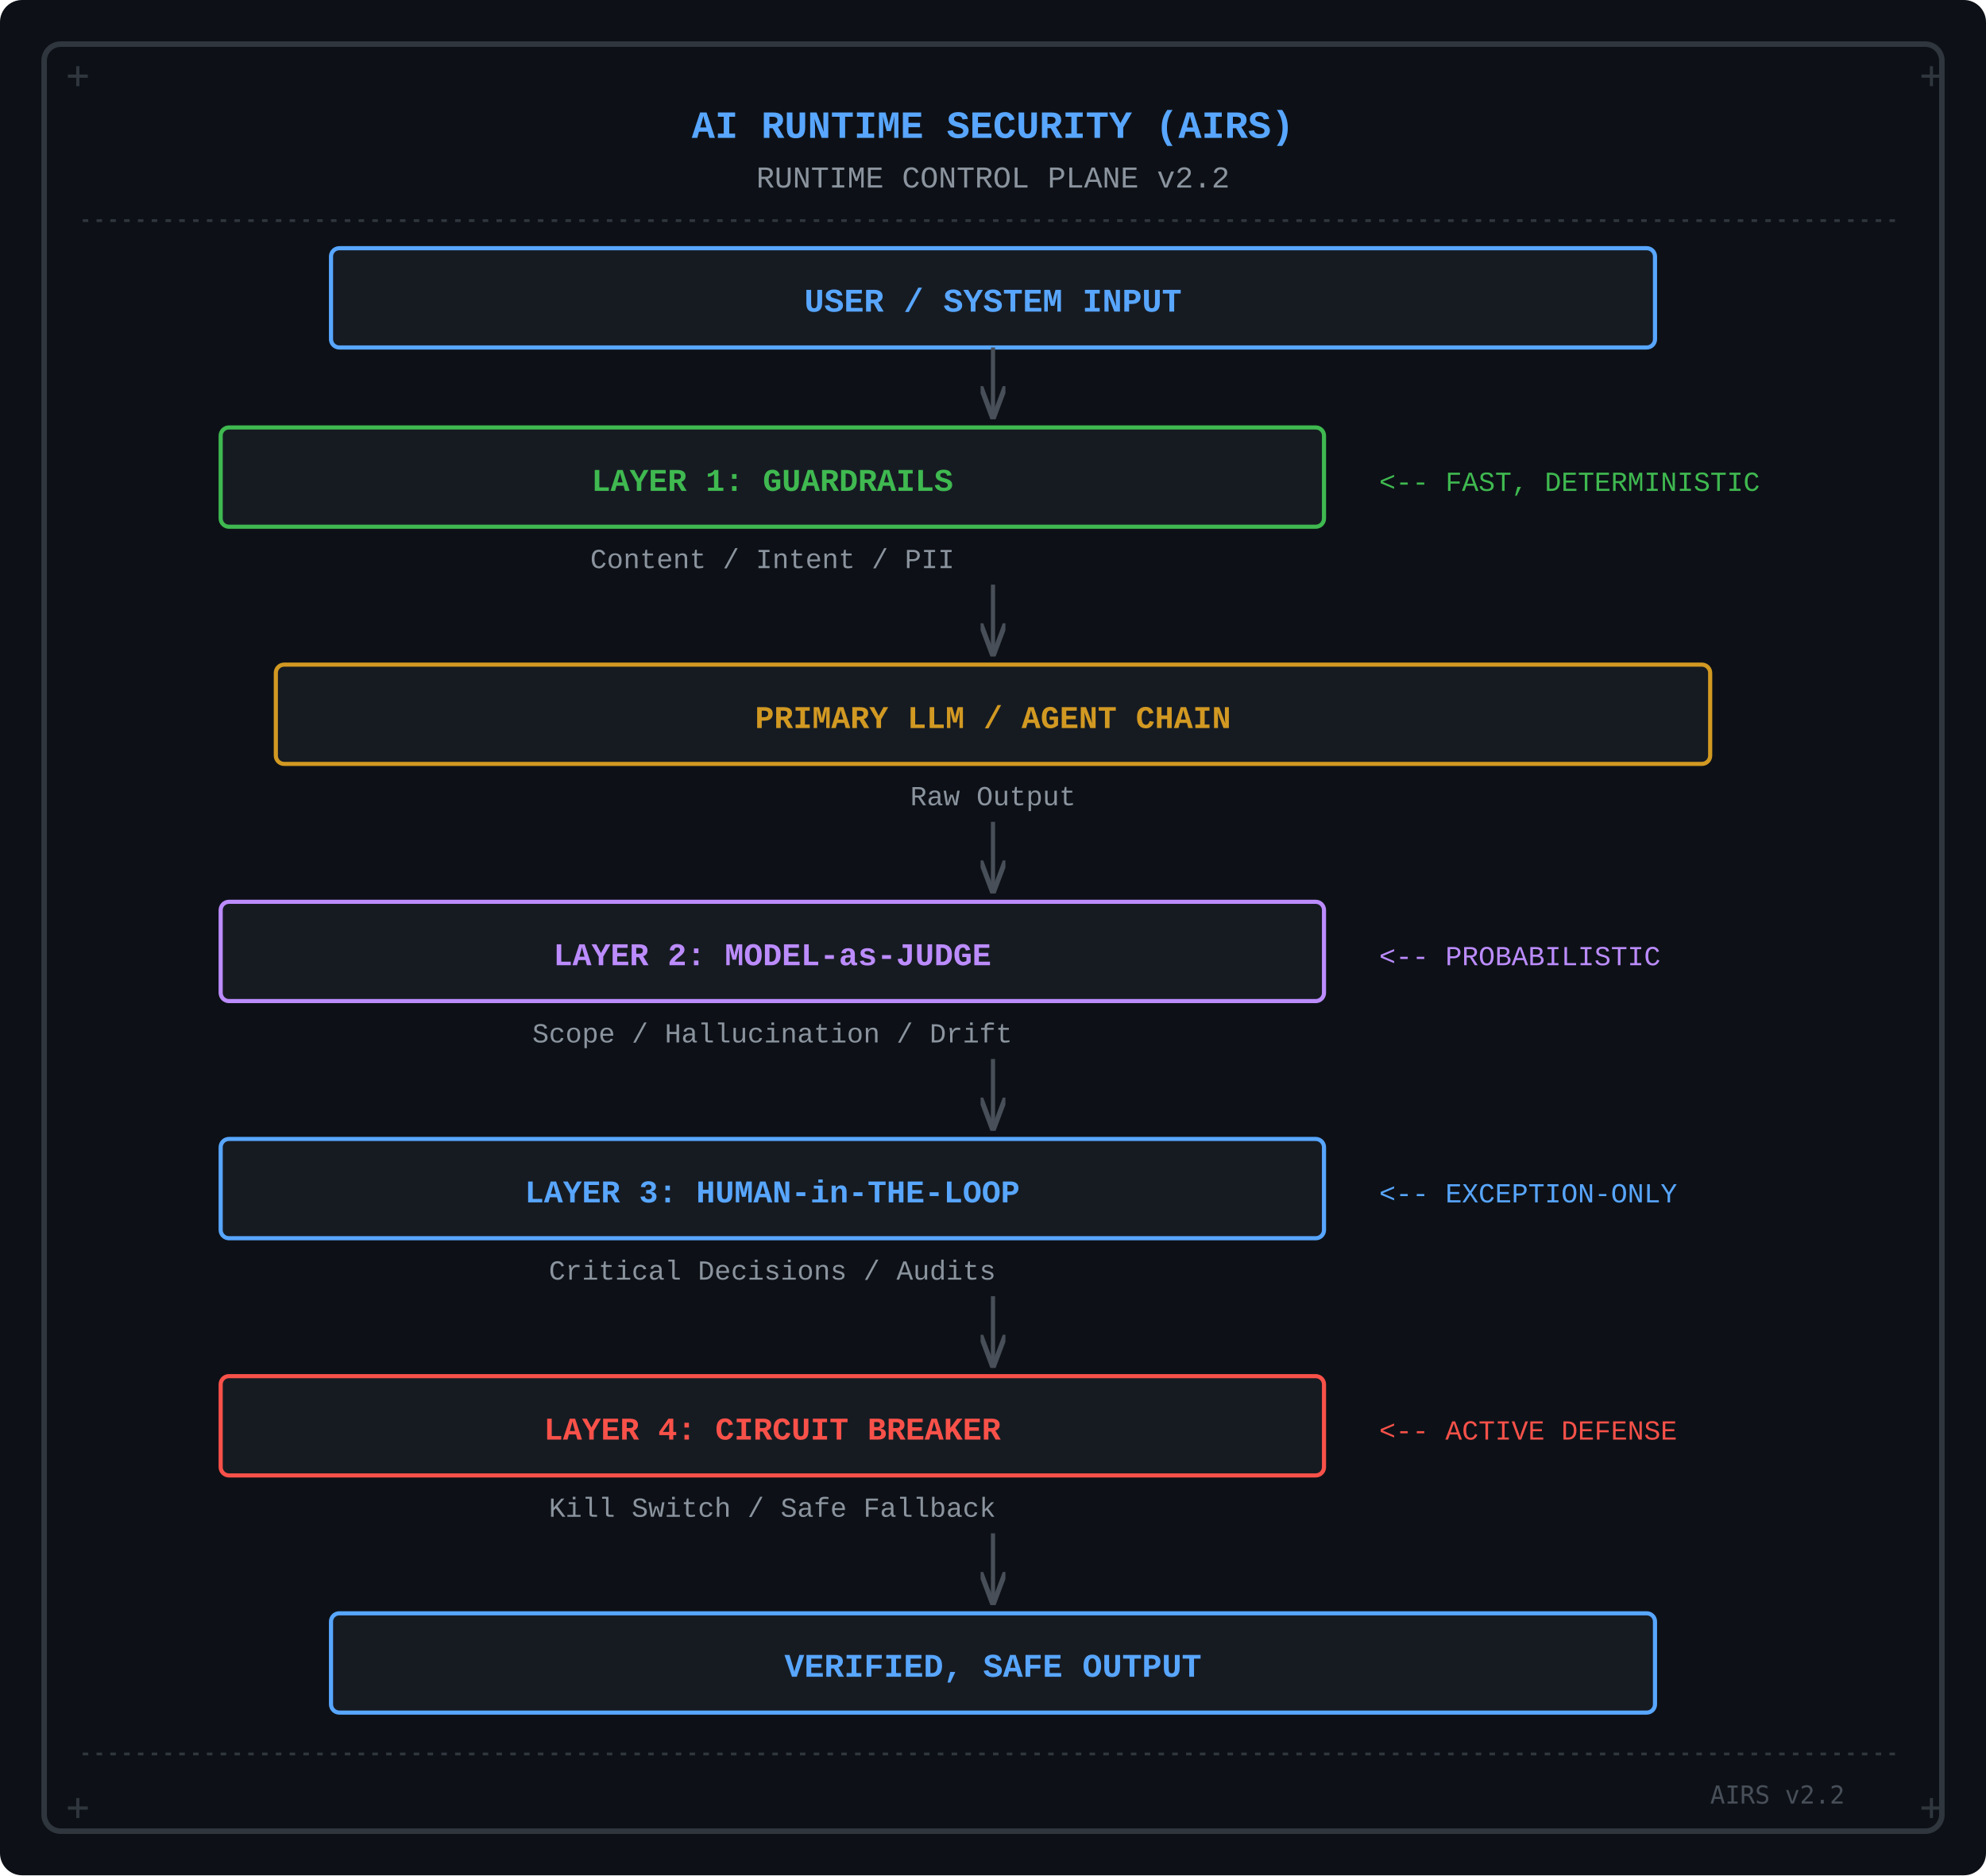
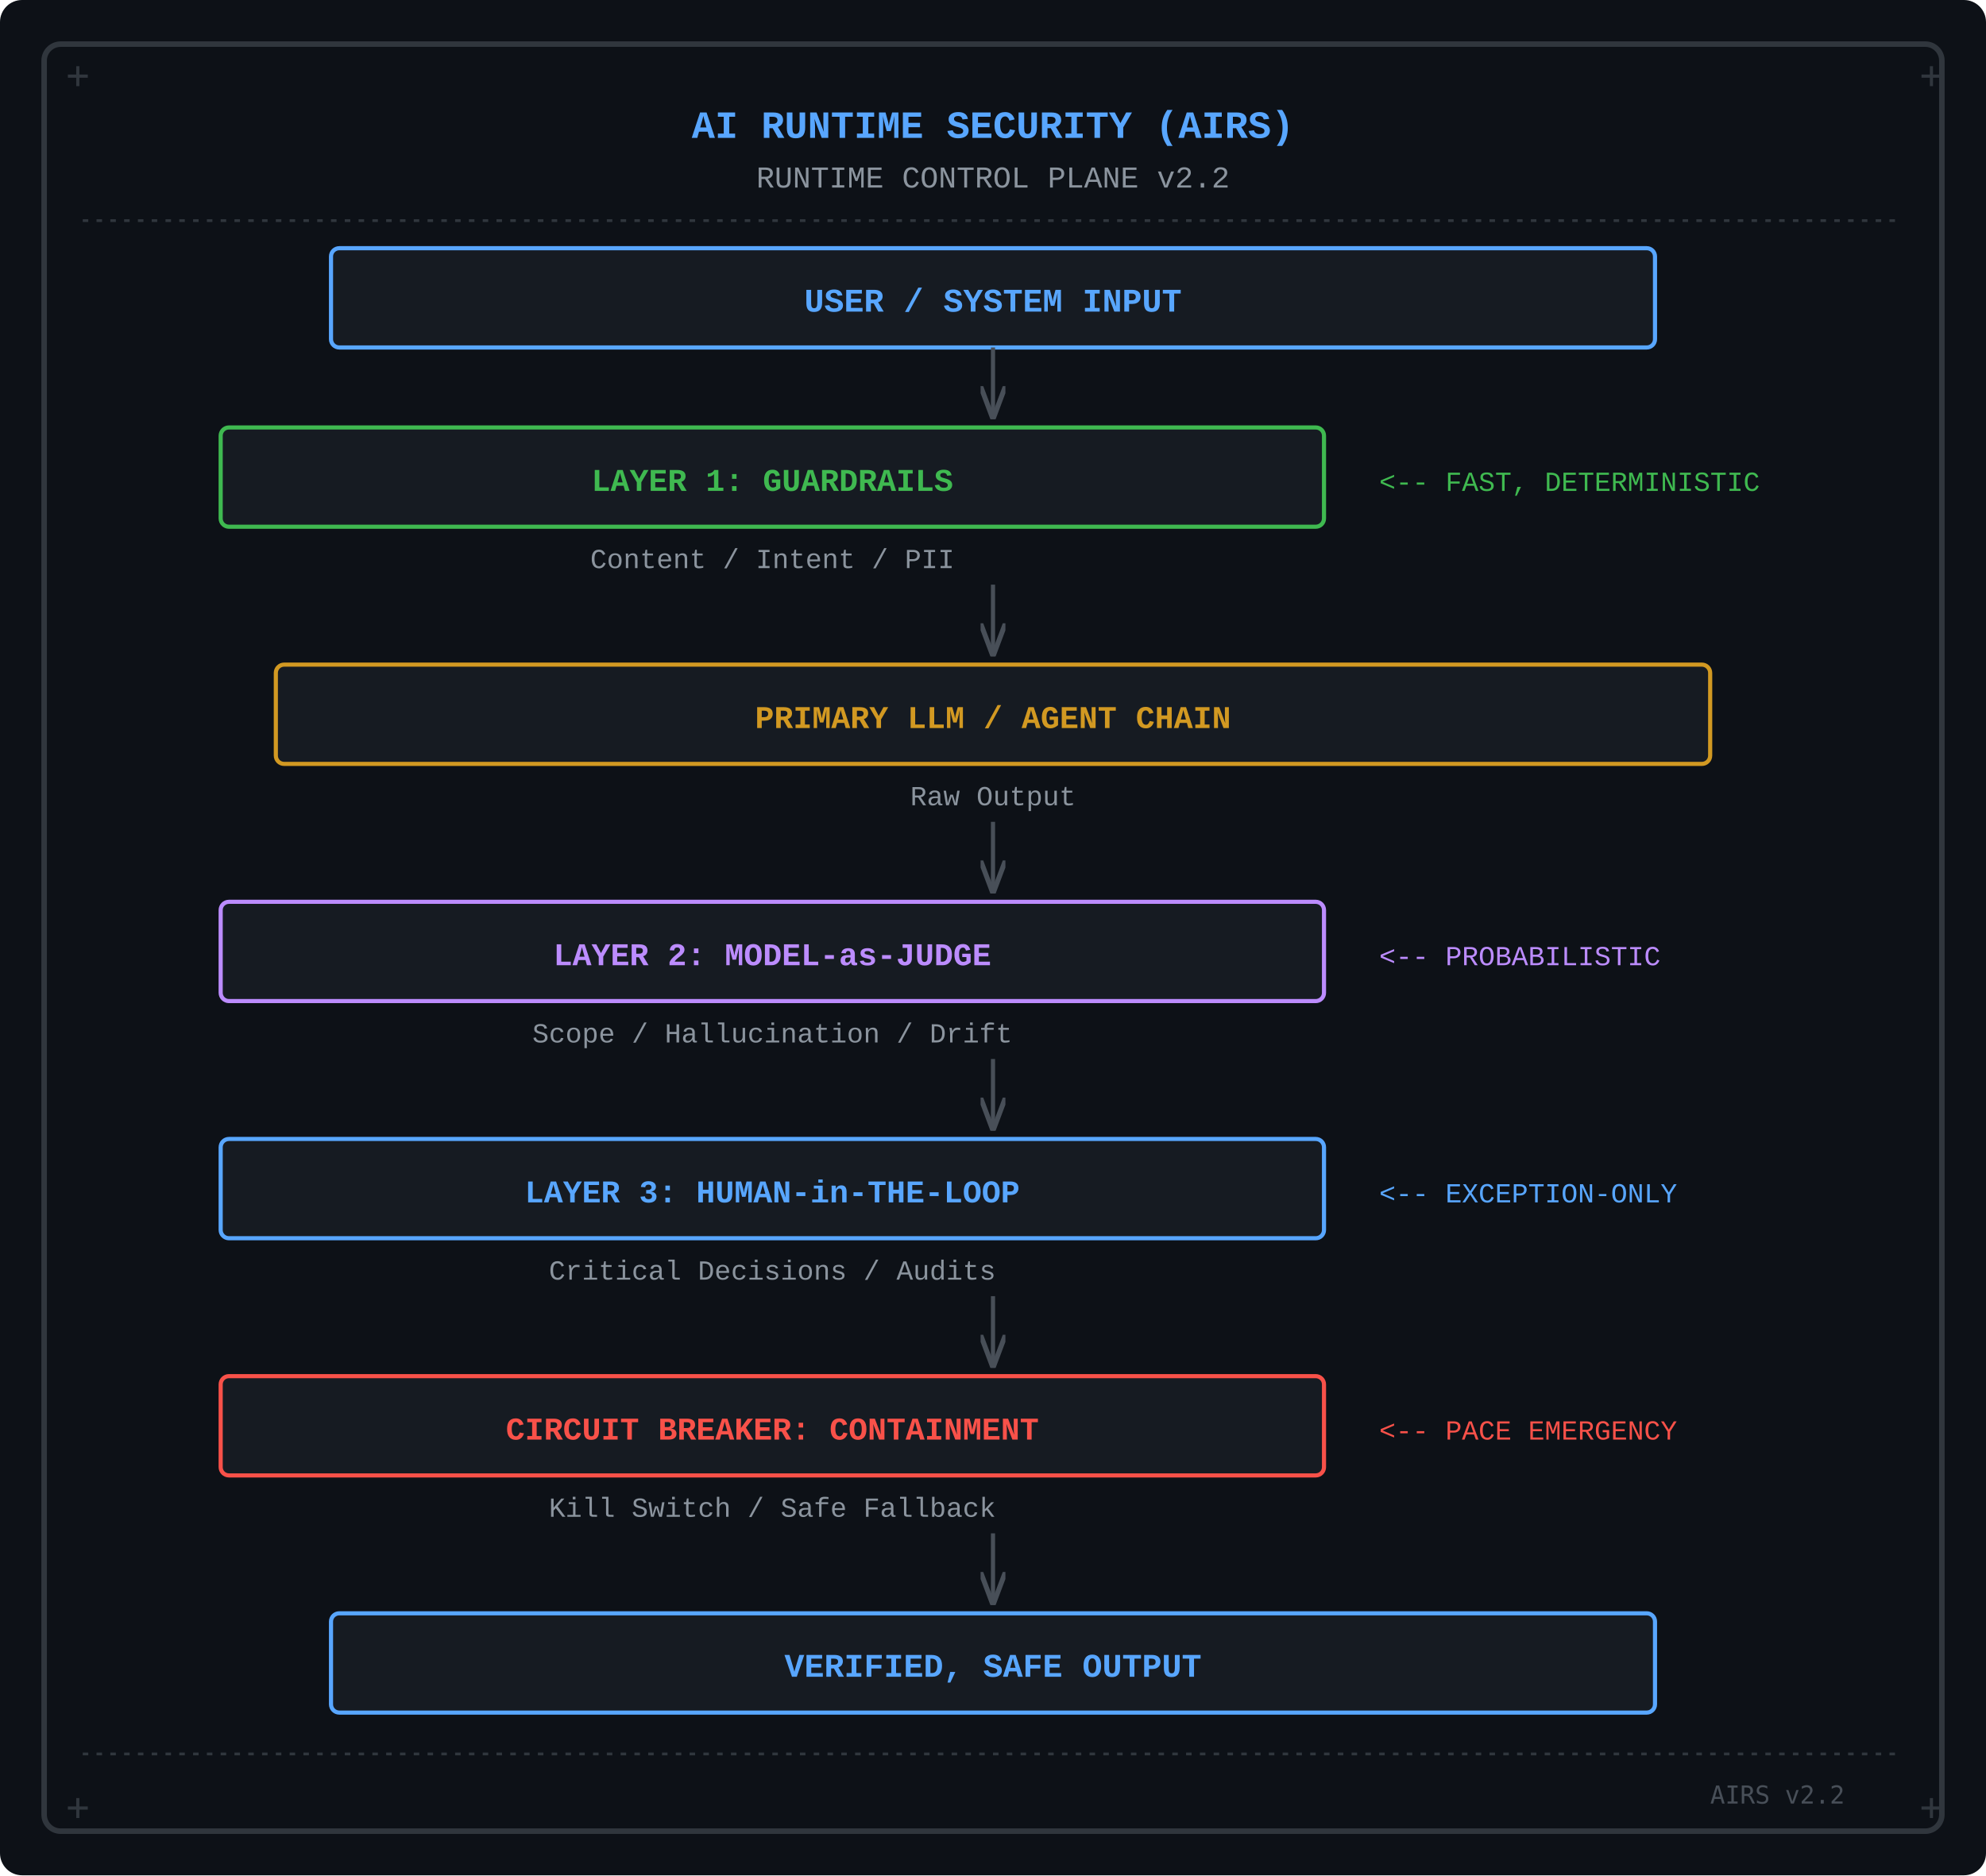
<svg xmlns="http://www.w3.org/2000/svg" viewBox="0 0 720 680" font-family="'Roboto Mono', 'Courier New', monospace">
  <defs>
    <style>
      .bg { fill: #0d1117; }
      .border { fill: none; stroke: #30363d; stroke-width: 2; }
      .title { fill: #58a6ff; font-size: 14px; font-weight: 700; text-anchor: middle; }
      .subtitle { fill: #8b949e; font-size: 11px; text-anchor: middle; }
      .box { fill: none; stroke: #30363d; stroke-width: 1.5; rx: 3; }
      .box-io { fill: #161b22; stroke: #58a6ff; stroke-width: 1.5; rx: 3; }
      .box-layer { fill: #161b22; stroke: #3fb950; stroke-width: 1.5; rx: 3; }
      .box-llm { fill: #161b22; stroke: #d29922; stroke-width: 1.5; rx: 3; }
      .box-judge { fill: #161b22; stroke: #bc8cff; stroke-width: 1.5; rx: 3; }
      .box-human { fill: #161b22; stroke: #58a6ff; stroke-width: 1.5; rx: 3; }
      .box-breaker { fill: #161b22; stroke: #f85149; stroke-width: 1.5; rx: 3; }
      .label-io { fill: #58a6ff; font-size: 12px; font-weight: 700; text-anchor: middle; }
      .label-layer { fill: #3fb950; font-size: 11.5px; font-weight: 700; text-anchor: middle; }
      .label-llm { fill: #d29922; font-size: 11.5px; font-weight: 700; text-anchor: middle; }
      .label-judge { fill: #bc8cff; font-size: 11.5px; font-weight: 700; text-anchor: middle; }
      .label-human { fill: #58a6ff; font-size: 11.5px; font-weight: 700; text-anchor: middle; }
      .label-breaker { fill: #f85149; font-size: 11.5px; font-weight: 700; text-anchor: middle; }
      .tag { fill: #8b949e; font-size: 10px; }
      .tag-fast { fill: #3fb950; font-size: 10px; }
      .tag-prob { fill: #bc8cff; font-size: 10px; }
      .tag-exc { fill: #58a6ff; font-size: 10px; }
      .tag-def { fill: #f85149; font-size: 10px; }
      .detail { fill: #8b949e; font-size: 10px; text-anchor: middle; }
      .arrow { stroke: #484f58; stroke-width: 1.5; fill: none; marker-end: url(#arrowhead); }
      .pipe { stroke: #30363d; stroke-width: 1; stroke-dasharray: 2,3; }
    </style>
    <marker id="arrowhead" markerWidth="8" markerHeight="6" refX="8" refY="3" orient="auto">
      <path d="M0,0 L8,3 L0,6" fill="none" stroke="#484f58" stroke-width="1.2" />
    </marker>
  </defs>
  <rect class="bg" width="720" height="680" rx="8" />
  <rect class="border" x="16" y="16" width="688" height="648" rx="6" />
  <text class="title" x="360" y="50">AI RUNTIME SECURITY (AIRS)</text>
  <text class="subtitle" x="360" y="68">RUNTIME CONTROL PLANE v2.2</text>
  <rect class="box-io" x="120" y="90" width="480" height="36" />
  <text class="label-io" x="360" y="113">USER / SYSTEM INPUT</text>
  <line class="arrow" x1="360" y1="126" x2="360" y2="152" />
  <rect class="box-layer" x="80" y="155" width="400" height="36" />
  <text class="label-layer" x="280" y="178">LAYER 1: GUARDRAILS</text>
  <text class="tag-fast" x="500" y="178">&lt;-- FAST, DETERMINISTIC</text>
  <text class="detail" x="280" y="206">Content / Intent / PII</text>
  <line class="arrow" x1="360" y1="212" x2="360" y2="238" />
  <rect class="box-llm" x="100" y="241" width="520" height="36" />
  <text class="label-llm" x="360" y="264">PRIMARY LLM / AGENT CHAIN</text>
  <text class="detail" x="360" y="292">Raw Output</text>
  <line class="arrow" x1="360" y1="298" x2="360" y2="324" />
  <rect class="box-judge" x="80" y="327" width="400" height="36" />
  <text class="label-judge" x="280" y="350">LAYER 2: MODEL-as-JUDGE</text>
  <text class="tag-prob" x="500" y="350">&lt;-- PROBABILISTIC</text>
  <text class="detail" x="280" y="378">Scope / Hallucination / Drift</text>
  <line class="arrow" x1="360" y1="384" x2="360" y2="410" />
  <rect class="box-human" x="80" y="413" width="400" height="36" />
  <text class="label-human" x="280" y="436">LAYER 3: HUMAN-in-THE-LOOP</text>
  <text class="tag-exc" x="500" y="436">&lt;-- EXCEPTION-ONLY</text>
  <text class="detail" x="280" y="464">Critical Decisions / Audits</text>
  <line class="arrow" x1="360" y1="470" x2="360" y2="496" />
  <rect class="box-breaker" x="80" y="499" width="400" height="36" />
-   <text class="label-breaker" x="280" y="522">LAYER 4: CIRCUIT BREAKER</text>
-   <text class="tag-def" x="500" y="522">&lt;-- ACTIVE DEFENSE</text>
+   <text class="label-breaker" x="280" y="522">CIRCUIT BREAKER: CONTAINMENT</text>
+   <text class="tag-def" x="500" y="522">&lt;-- PACE EMERGENCY</text>
  <text class="detail" x="280" y="550">Kill Switch / Safe Fallback</text>
  <line class="arrow" x1="360" y1="556" x2="360" y2="582" />
  <rect class="box-io" x="120" y="585" width="480" height="36" />
  <text class="label-io" x="360" y="608">VERIFIED, SAFE OUTPUT</text>
  <text fill="#30363d" font-size="14" x="24" y="32" font-family="'Roboto Mono', monospace">+</text>
  <text fill="#30363d" font-size="14" x="696" y="32" font-family="'Roboto Mono', monospace">+</text>
  <text fill="#30363d" font-size="14" x="24" y="660" font-family="'Roboto Mono', monospace">+</text>
  <text fill="#30363d" font-size="14" x="696" y="660" font-family="'Roboto Mono', monospace">+</text>
  <line class="pipe" x1="30" y1="80" x2="690" y2="80" />
  <line class="pipe" x1="30" y1="636" x2="690" y2="636" />
  <text fill="#484f58" font-size="9" x="620" y="654" font-family="'Roboto Mono', monospace">AIRS v2.2</text>
</svg>
